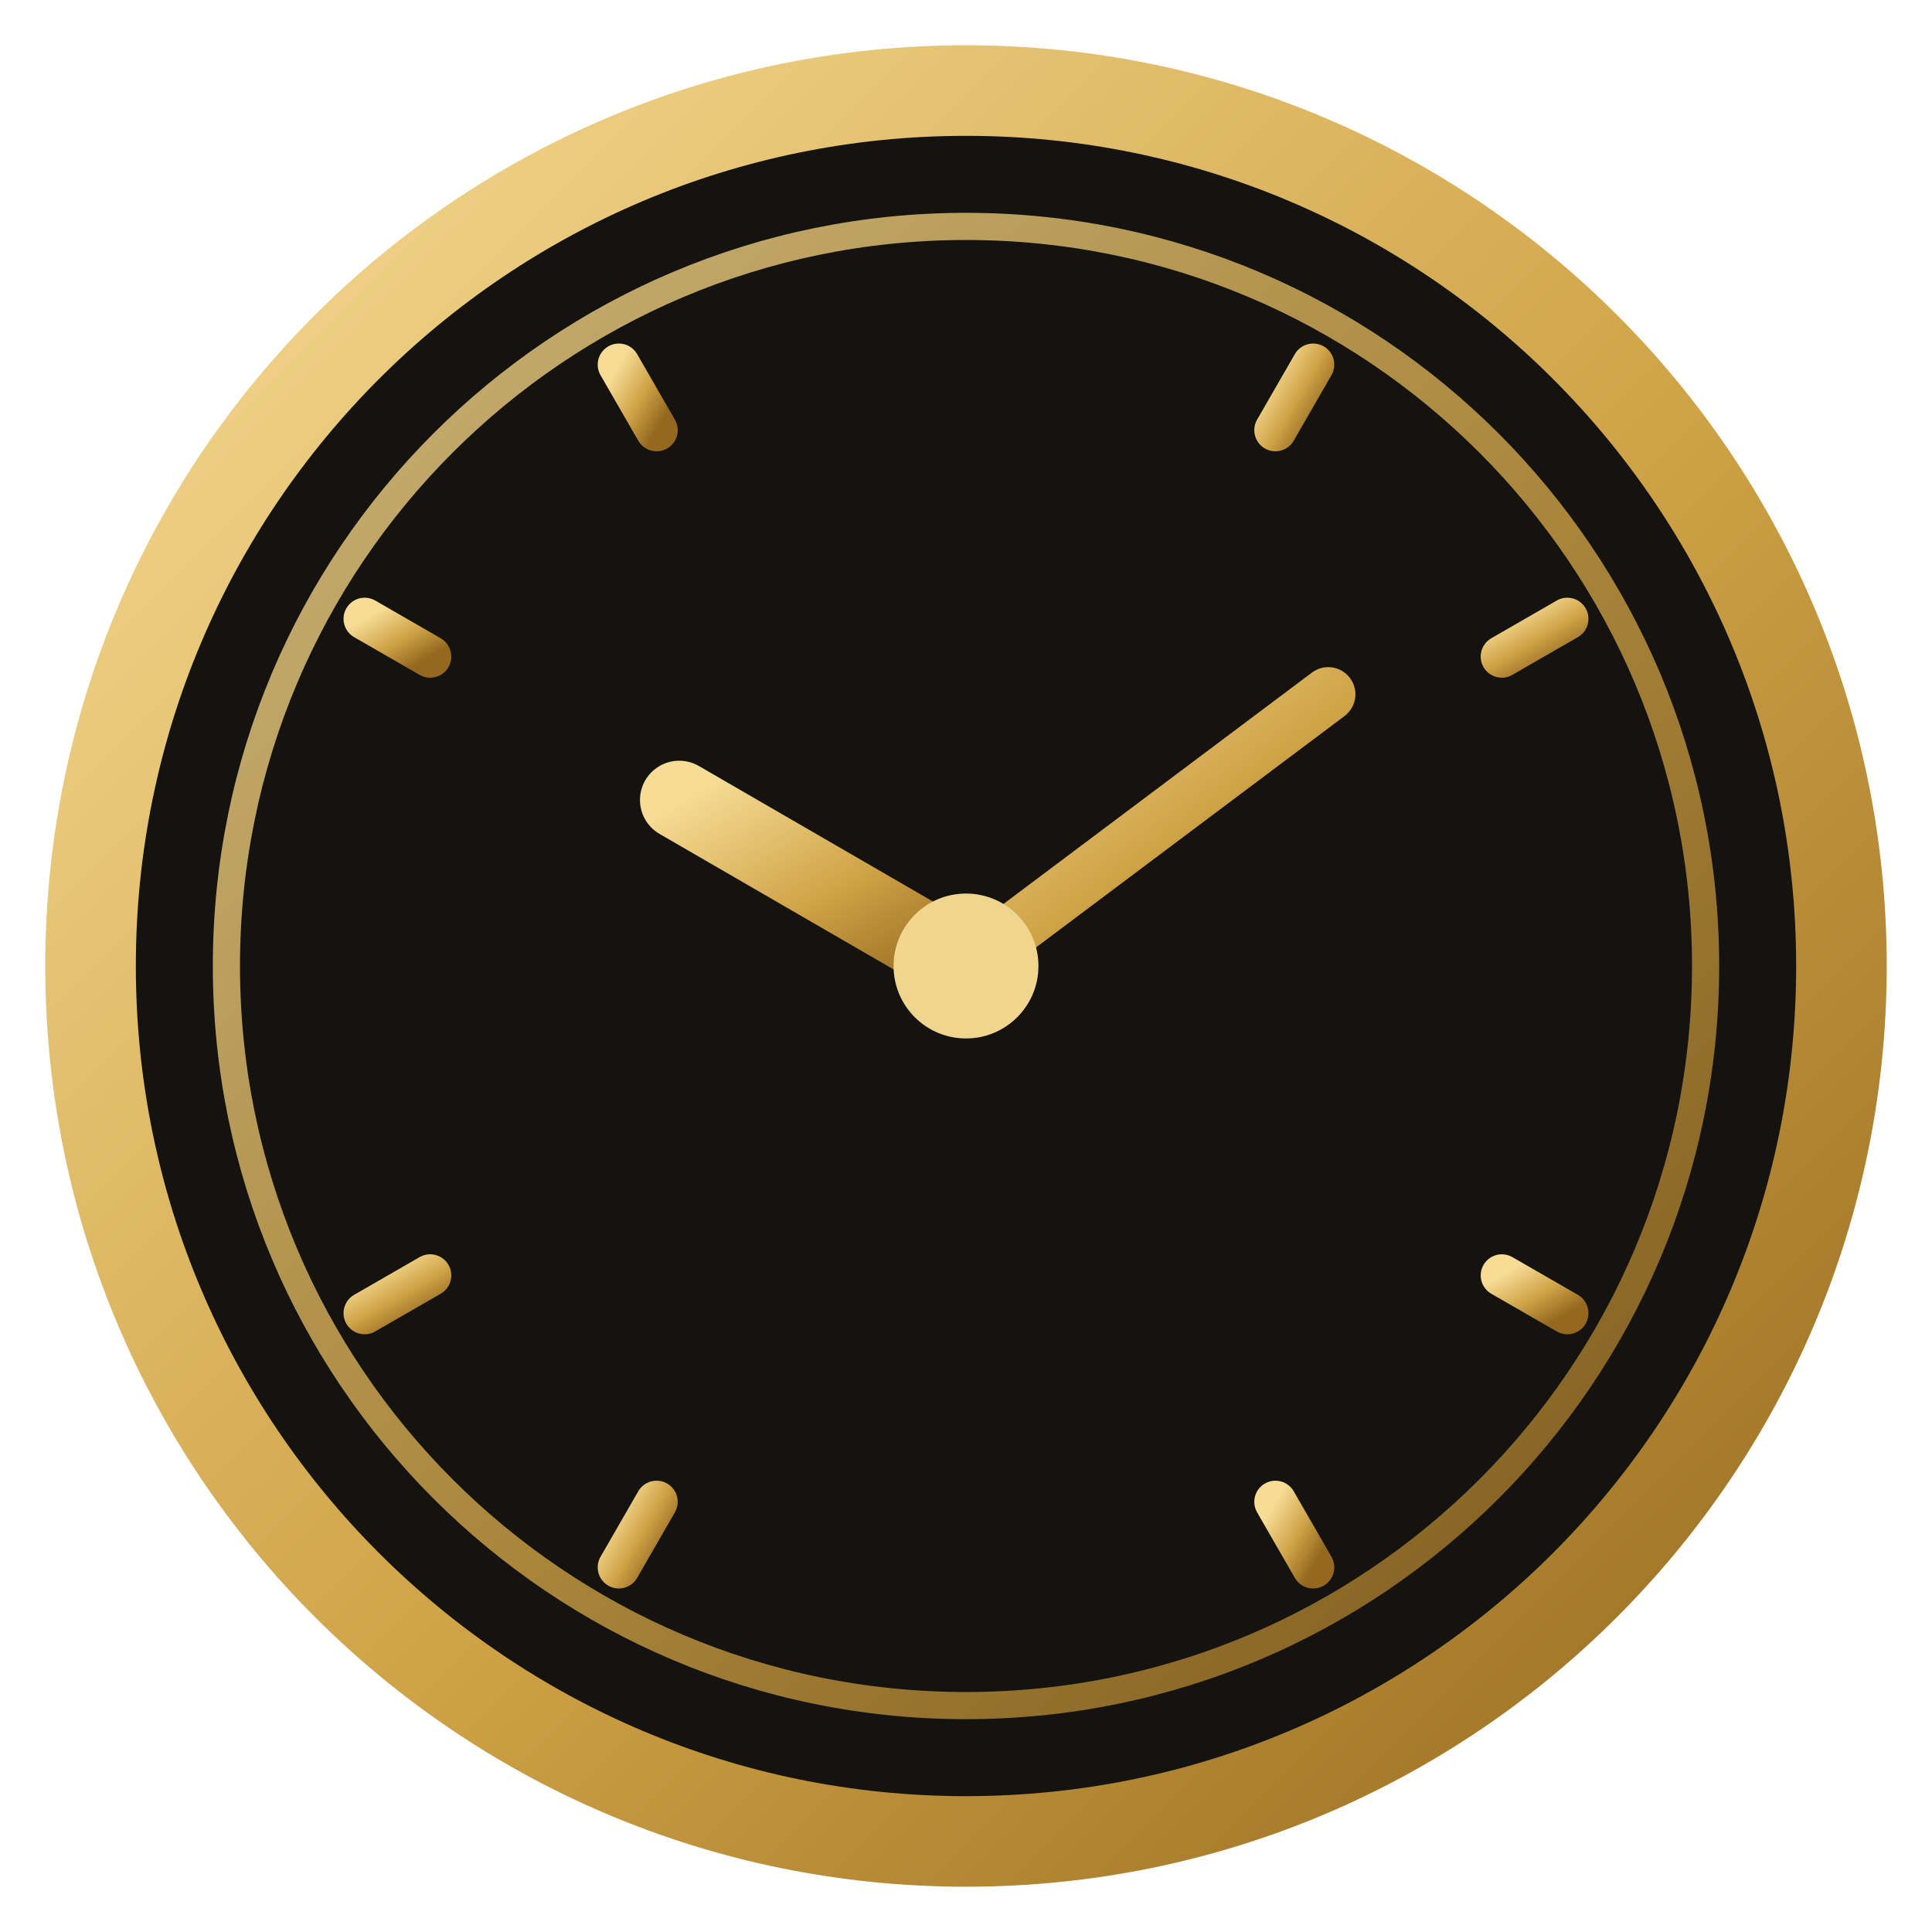
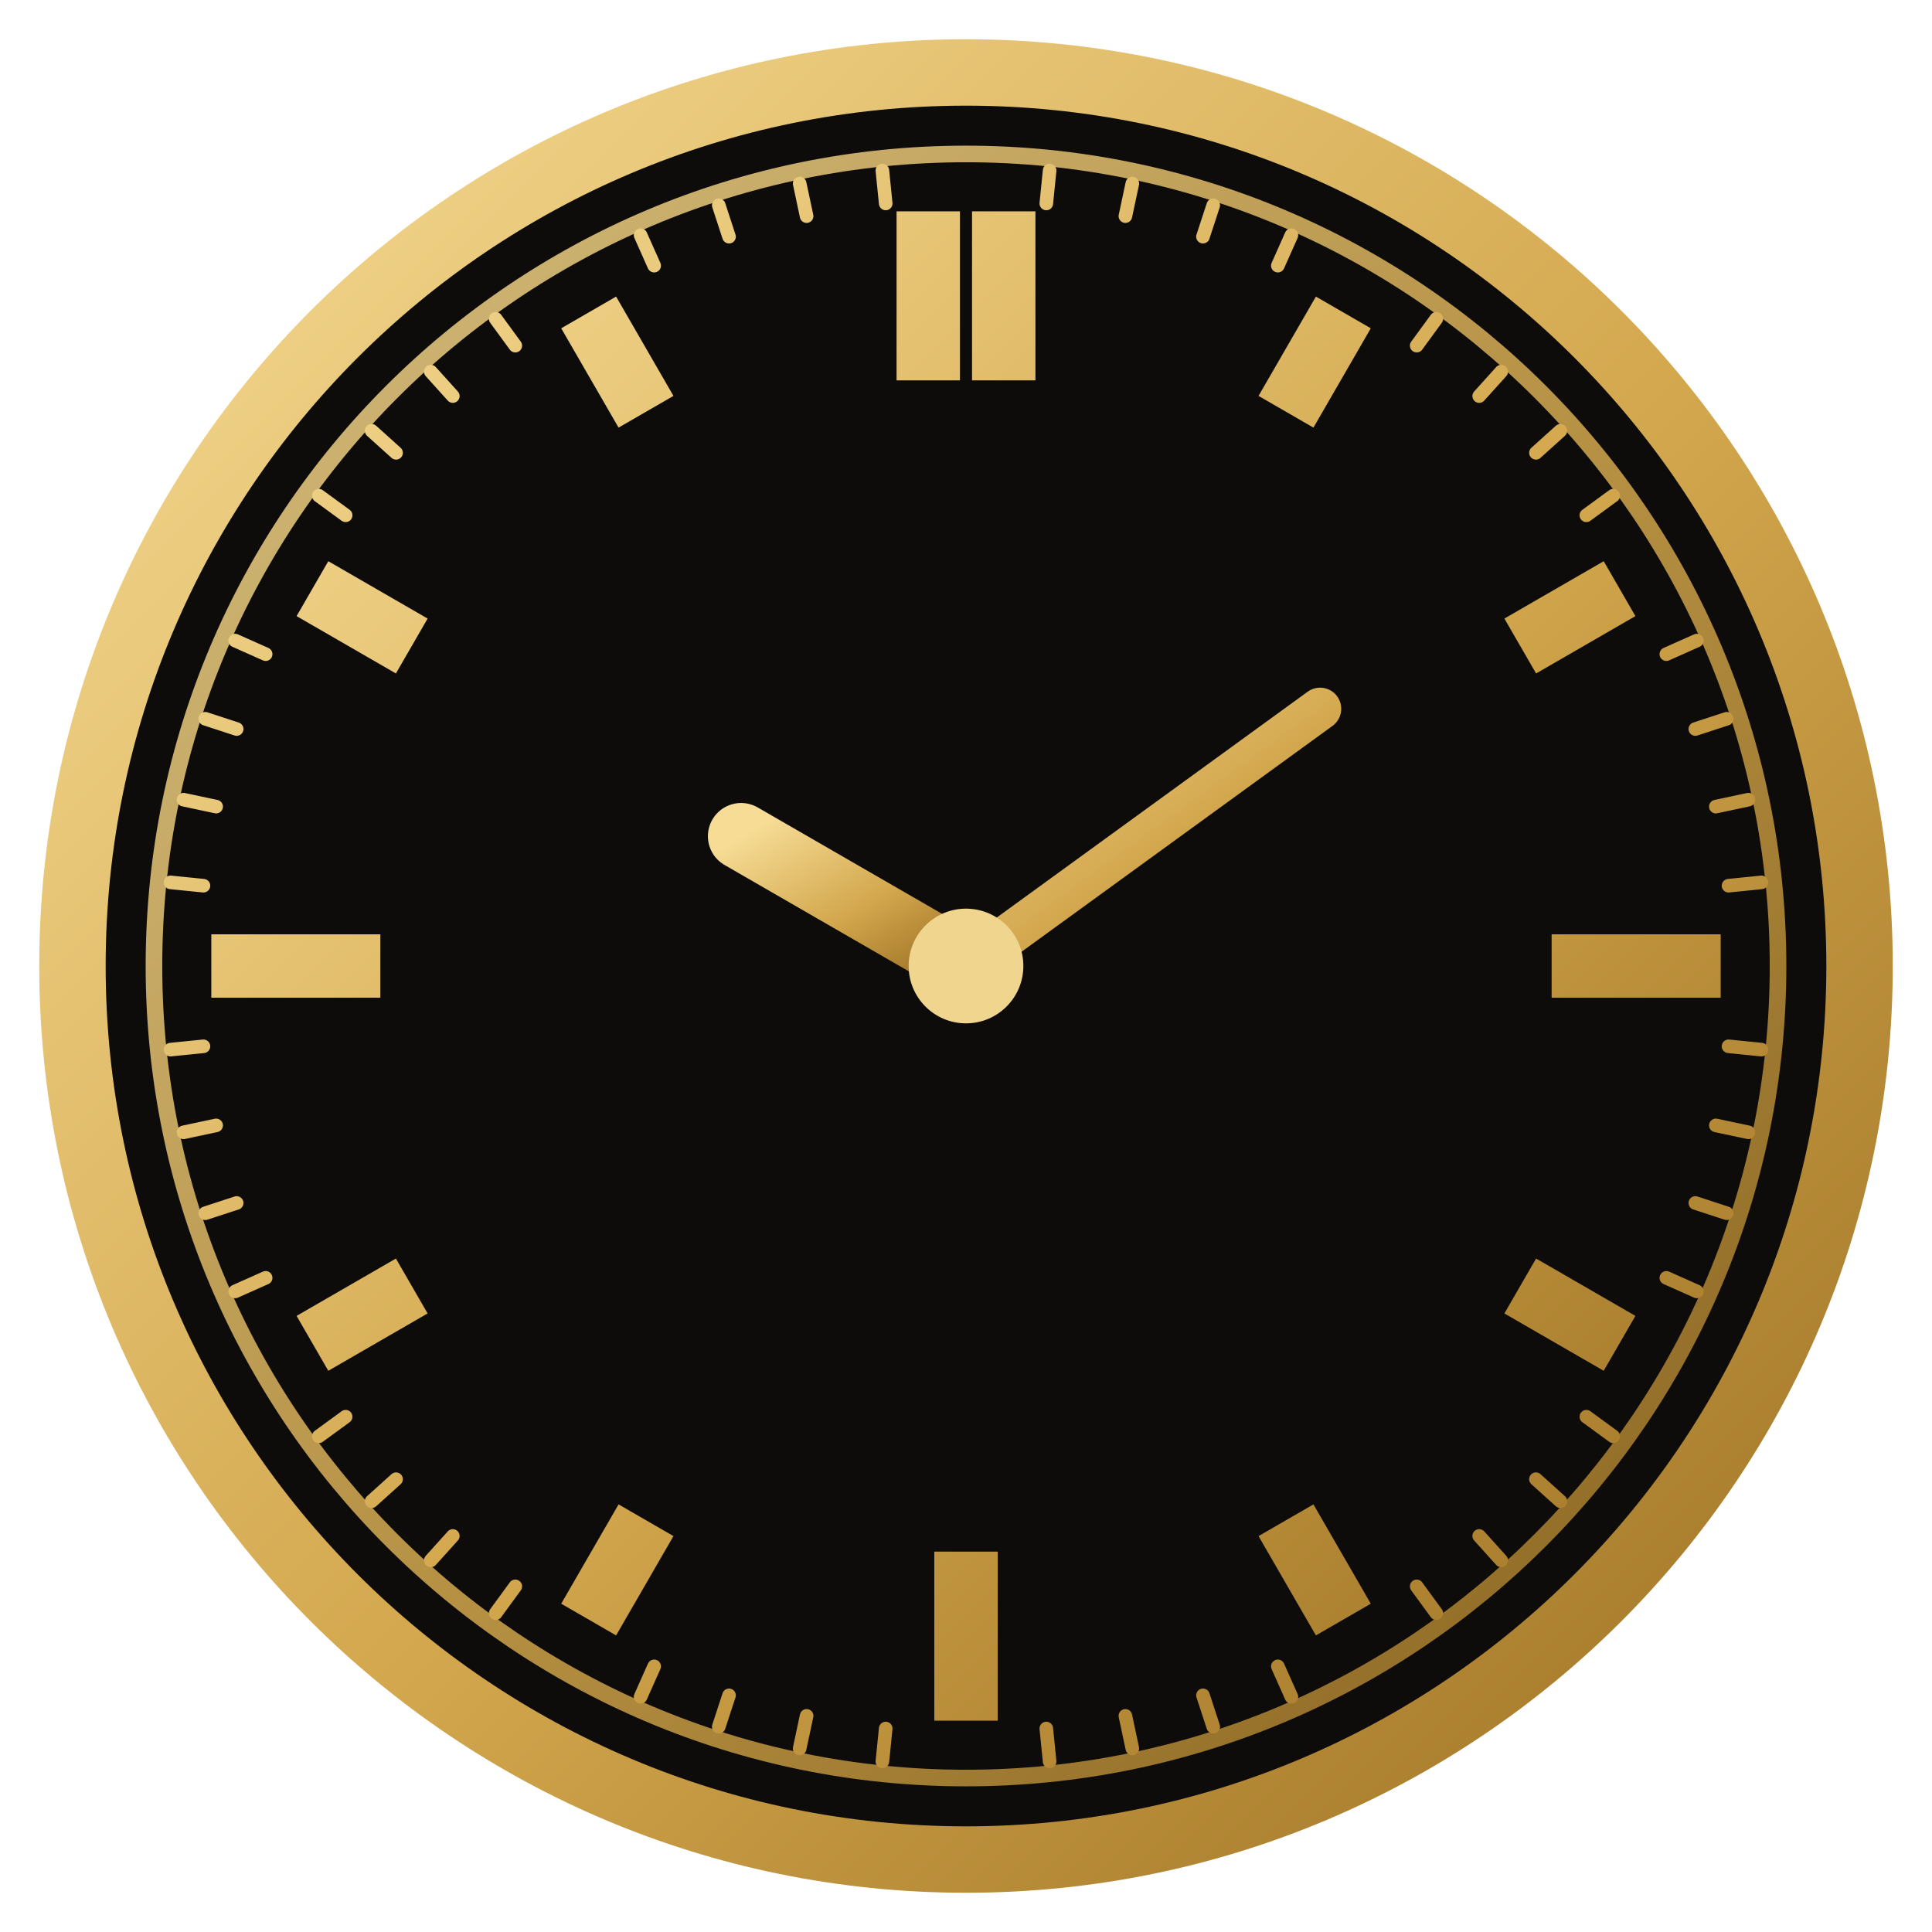
<svg xmlns="http://www.w3.org/2000/svg" viewBox="0 0 64 64" role="img" aria-label="Dodex">
  <defs>
    <linearGradient id="guldgrad" x1="0" y1="0" x2="1" y2="1">
      <stop offset="0" stop-color="#f6dc95" />
-       <stop offset=".55" stop-color="#cfa246" />
-       <stop offset="1" stop-color="#94691f" />
+       <stop offset=".55" stop-color="#d2a64c" />
+       <stop offset="1" stop-color="#9a6f22" />
    </linearGradient>
  </defs>
-   <circle cx="32" cy="32" r="29" fill="#141310" stroke="url(#guldgrad)" stroke-width="3" />
-   <circle cx="32" cy="32" r="24.5" fill="none" stroke="url(#guldgrad)" stroke-width="0.9" opacity=".8" />
-   <line x1="32.00" y1="13.50" x2="32.00" y2="9.00" stroke="url(#guldgrad)" stroke-width="2.6" stroke-linecap="round" />
-   <line x1="42.25" y1="14.25" x2="43.50" y2="12.08" stroke="url(#guldgrad)" stroke-width="1.4" stroke-linecap="round" />
-   <line x1="49.75" y1="21.75" x2="51.92" y2="20.50" stroke="url(#guldgrad)" stroke-width="1.4" stroke-linecap="round" />
-   <line x1="50.50" y1="32.00" x2="55.00" y2="32.00" stroke="url(#guldgrad)" stroke-width="2.6" stroke-linecap="round" />
-   <line x1="49.75" y1="42.25" x2="51.92" y2="43.50" stroke="url(#guldgrad)" stroke-width="1.4" stroke-linecap="round" />
-   <line x1="42.25" y1="49.75" x2="43.50" y2="51.92" stroke="url(#guldgrad)" stroke-width="1.4" stroke-linecap="round" />
-   <line x1="32.00" y1="50.50" x2="32.00" y2="55.00" stroke="url(#guldgrad)" stroke-width="2.6" stroke-linecap="round" />
-   <line x1="21.75" y1="49.75" x2="20.50" y2="51.92" stroke="url(#guldgrad)" stroke-width="1.4" stroke-linecap="round" />
-   <line x1="14.25" y1="42.25" x2="12.08" y2="43.50" stroke="url(#guldgrad)" stroke-width="1.4" stroke-linecap="round" />
-   <line x1="13.50" y1="32.00" x2="9.00" y2="32.00" stroke="url(#guldgrad)" stroke-width="2.6" stroke-linecap="round" />
-   <line x1="14.25" y1="21.75" x2="12.08" y2="20.50" stroke="url(#guldgrad)" stroke-width="1.4" stroke-linecap="round" />
-   <line x1="21.75" y1="14.25" x2="20.50" y2="12.08" stroke="url(#guldgrad)" stroke-width="1.4" stroke-linecap="round" />
-   <line x1="32" y1="32" x2="22.5" y2="26.5" stroke="url(#guldgrad)" stroke-width="2.6" stroke-linecap="round" />
-   <line x1="32" y1="32" x2="44" y2="23" stroke="url(#guldgrad)" stroke-width="1.8" stroke-linecap="round" />
-   <circle cx="32" cy="32" r="2.4" fill="#f0d58e" />
+   <circle cx="32" cy="32" r="30.6" fill="#0d0c0a" />
+   <circle cx="32" cy="32" r="29.6" fill="none" stroke="url(#guldgrad)" stroke-width="2.2" />
+   <circle cx="32" cy="32" r="26.9" fill="none" stroke="url(#guldgrad)" stroke-width=".55" opacity=".85" />
+   <path d="M34.66 6.74L34.77 5.65M37.28 7.16L37.51 6.08M39.85 7.84L40.19 6.8M42.33 8.8L42.78 7.79M46.93 11.45L47.58 10.56M49 13.12L49.73 12.31M50.88 15L51.69 14.27M52.55 17.07L53.44 16.42M55.2 21.67L56.21 21.22M56.16 24.15L57.2 23.81M56.84 26.72L57.92 26.49M57.26 29.34L58.35 29.23M57.26 34.66L58.35 34.77M56.84 37.28L57.92 37.51M56.16 39.85L57.2 40.19M55.2 42.33L56.21 42.78M52.55 46.93L53.44 47.58M50.88 49L51.69 49.73M49 50.88L49.73 51.69M46.93 52.55L47.58 53.44M42.33 55.2L42.78 56.21M39.85 56.16L40.19 57.2M37.28 56.84L37.51 57.92M34.66 57.26L34.77 58.35M29.34 57.26L29.23 58.35M26.72 56.84L26.49 57.92M24.15 56.16L23.81 57.2M21.67 55.2L21.22 56.21M17.07 52.55L16.42 53.44M15 50.88L14.27 51.69M13.12 49L12.31 49.73M11.45 46.93L10.56 47.58M8.8 42.33L7.79 42.78M7.84 39.85L6.8 40.19M7.16 37.28L6.08 37.51M6.74 34.66L5.65 34.77M6.74 29.34L5.65 29.23M7.16 26.72L6.08 26.49M7.84 24.15L6.8 23.81M8.8 21.67L7.79 21.22M11.45 17.07L10.56 16.42M13.12 15L12.31 14.27M15 13.12L14.27 12.31M17.07 11.45L16.42 10.56M21.67 8.8L21.22 7.79M24.15 7.84L23.81 6.8M26.72 7.16L26.49 6.08M29.34 6.74L29.23 5.65" stroke="url(#guldgrad)" stroke-width=".45" stroke-linecap="round" />
+   <path d="M30.75 12.6L30.75 7M33.25 12.6L33.25 7M42.6 13.64L44.5 10.35M50.36 21.4L53.65 19.5M51.4 32L57 32M50.36 42.6L53.65 44.5M42.6 50.36L44.5 53.65M32 51.4L32 57M21.4 50.36L19.5 53.65M13.64 42.6L10.35 44.5M12.6 32L7 32M13.64 21.4L10.35 19.5M21.4 13.64L19.5 10.35" stroke="url(#guldgrad)" stroke-width="2.1" stroke-linecap="butt" />
+   <path d="M32 32L24.55 27.7" stroke="url(#guldgrad)" stroke-width="2.2" stroke-linecap="round" />
+   <path d="M32 32L43.73 23.48" stroke="url(#guldgrad)" stroke-width="1.4" stroke-linecap="round" />
+   <circle cx="32" cy="32" r="1.9" fill="#f0d58e" />
</svg>
